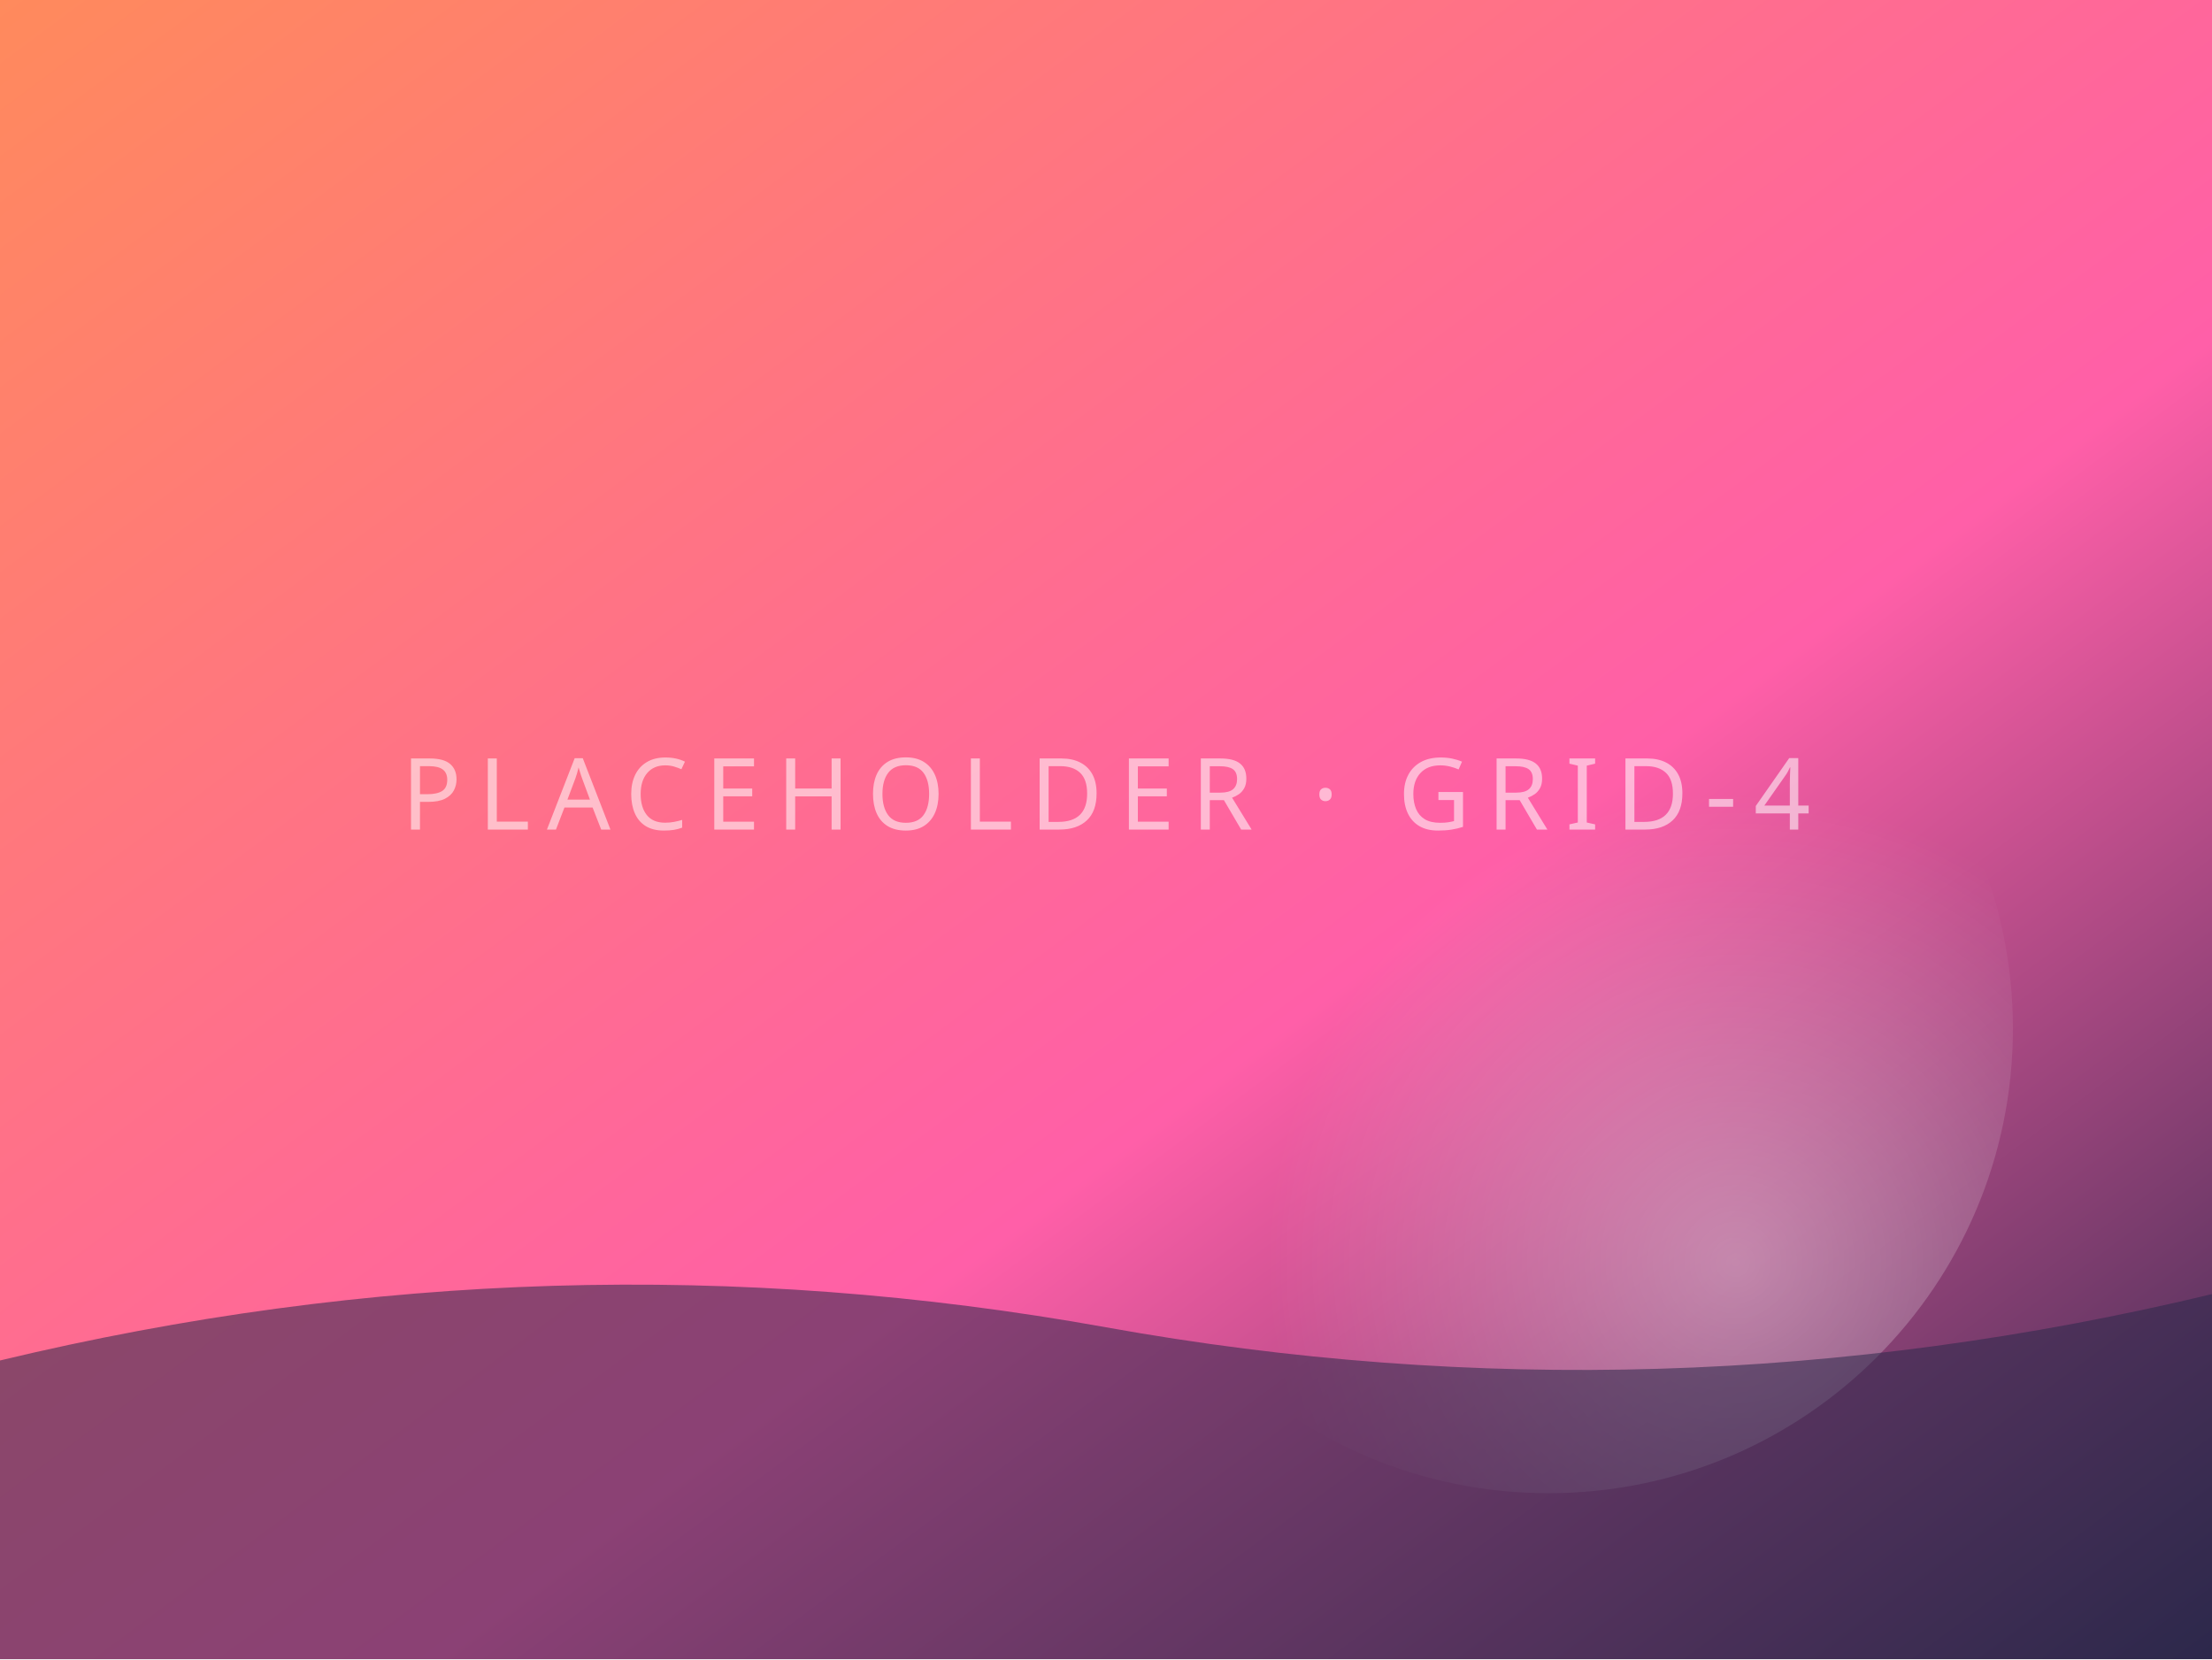
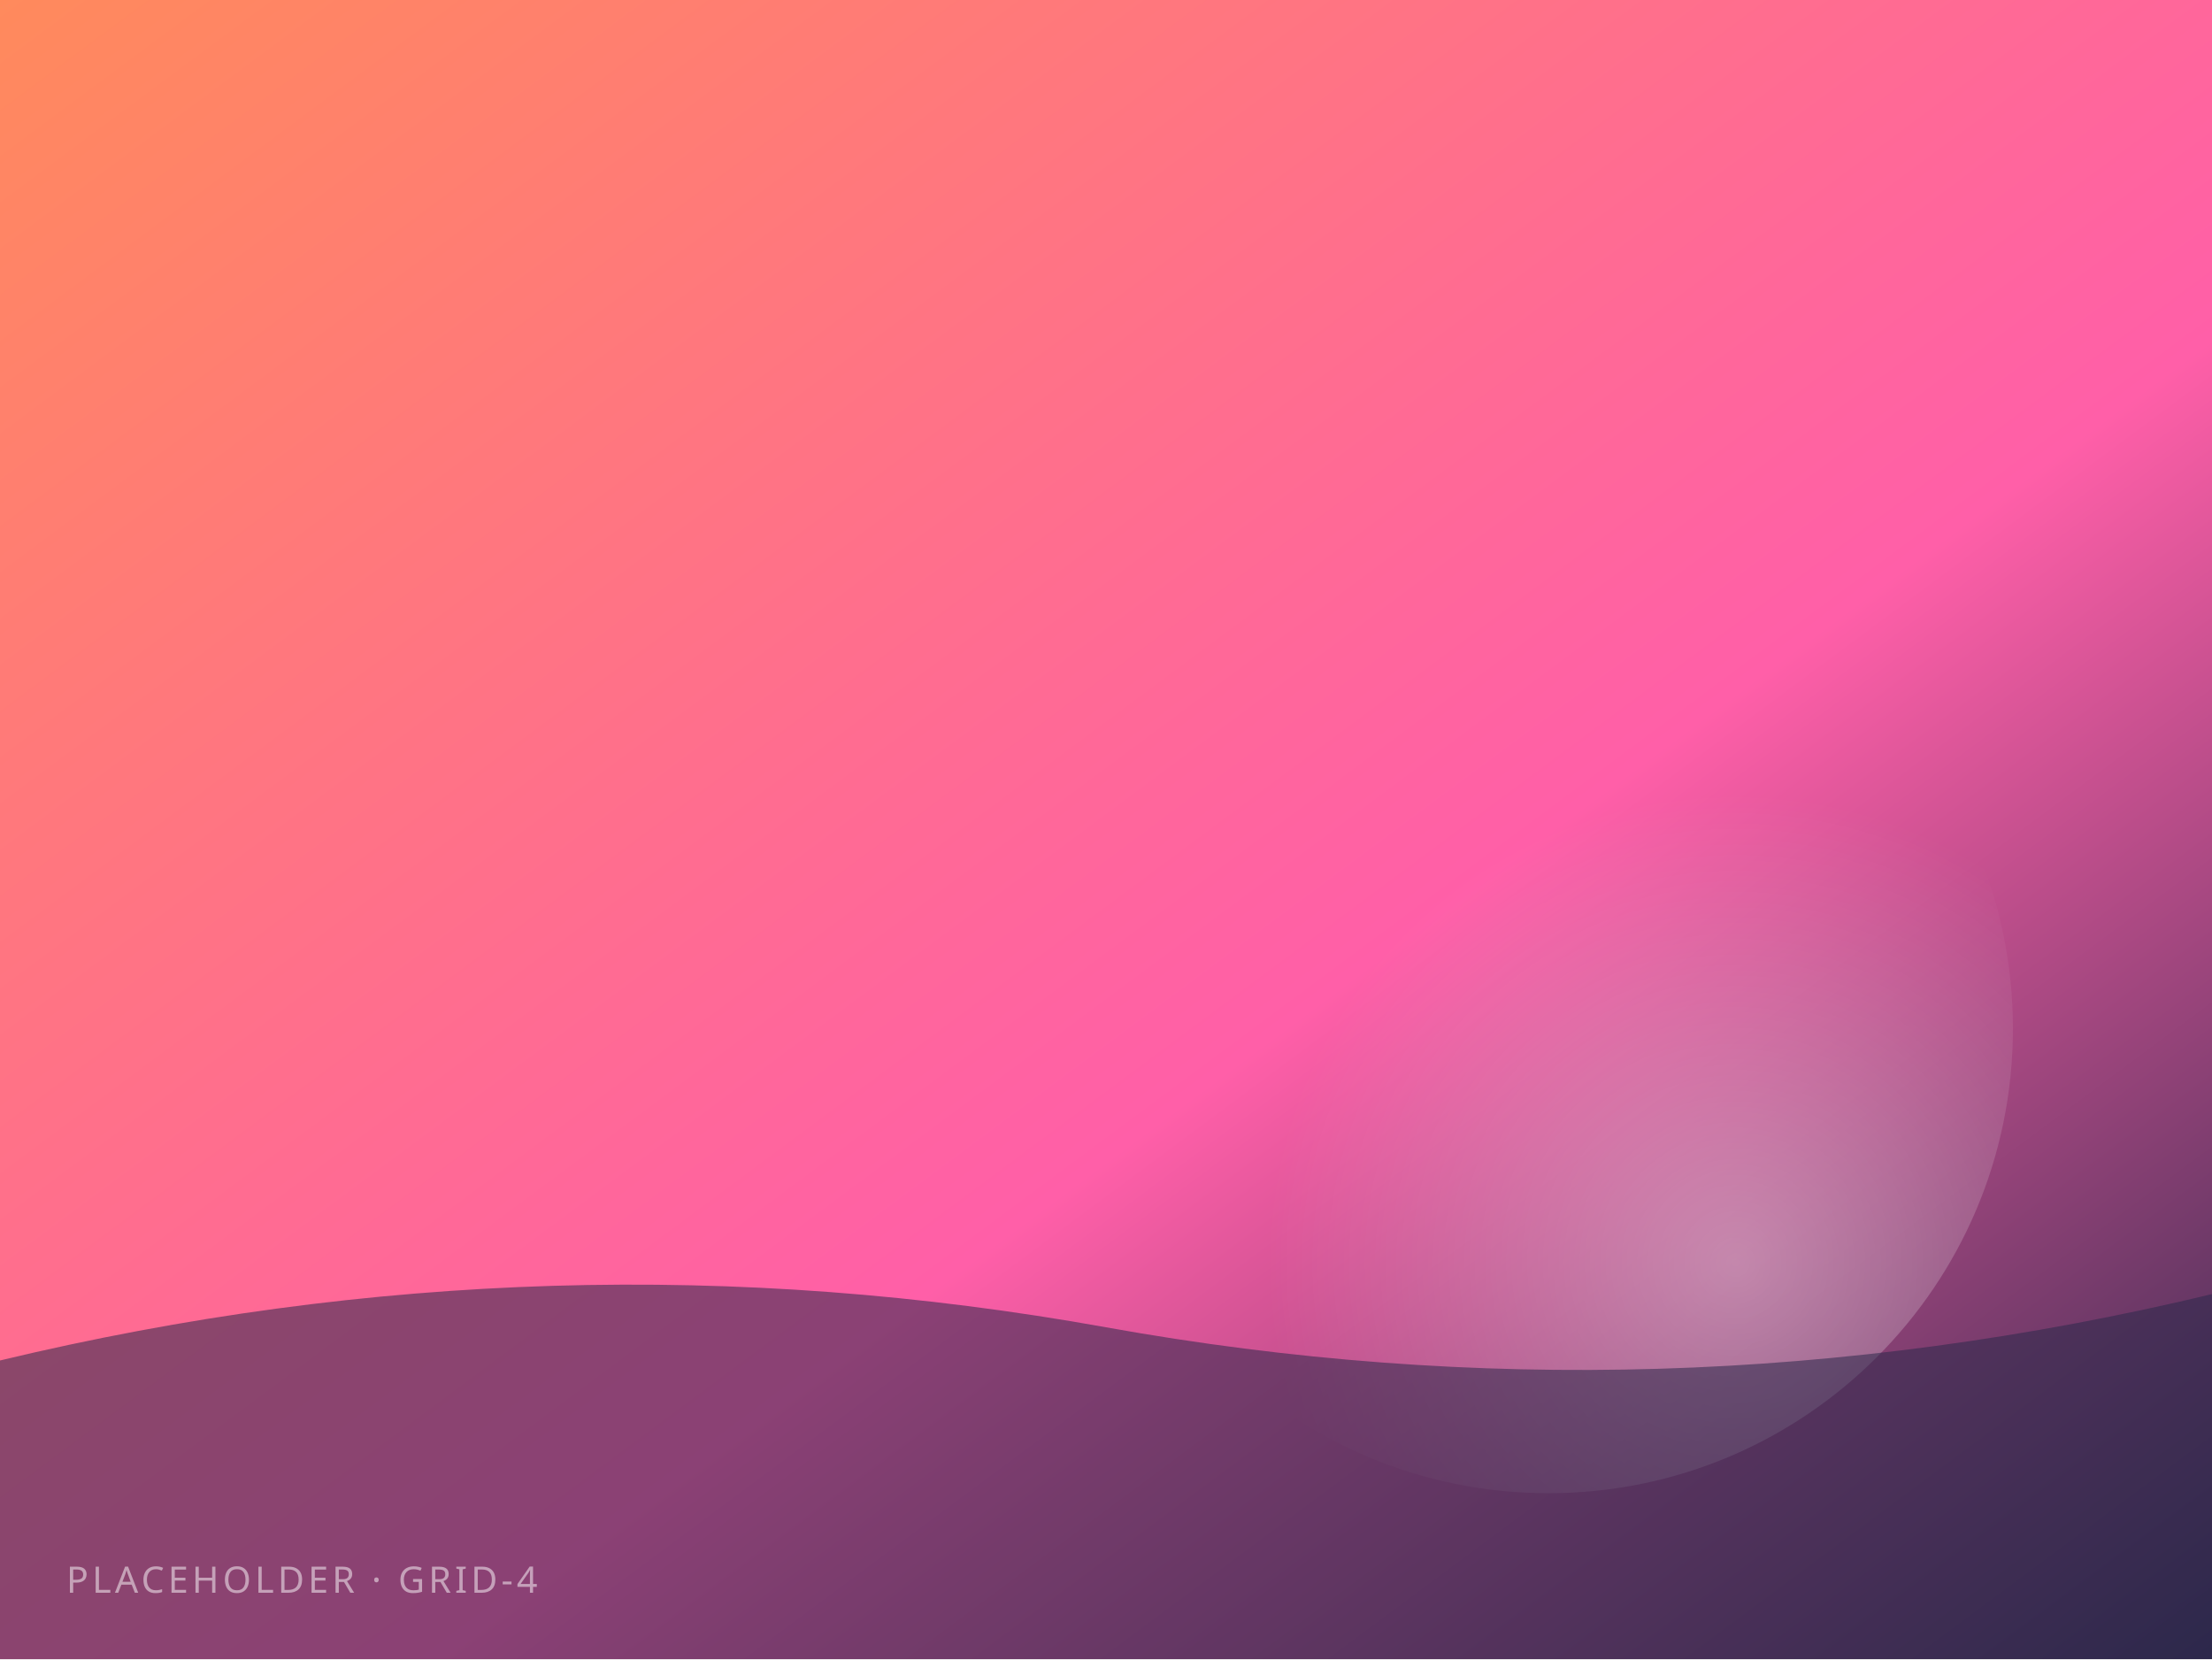
<svg xmlns="http://www.w3.org/2000/svg" width="1200" height="900" viewBox="0 0 1200 900">
  <defs>
    <linearGradient id="g" x1="0" y1="0" x2="1" y2="1">
      <stop offset="0" stop-color="#ff8a5c" />
      <stop offset=".6" stop-color="#ff5fa8" />
      <stop offset="1" stop-color="#2c284b" />
    </linearGradient>
    <radialGradient id="s" cx=".7" cy=".75" r=".5">
      <stop offset="0" stop-color="#fff" stop-opacity=".35" />
      <stop offset="1" stop-color="#fff" stop-opacity="0" />
    </radialGradient>
  </defs>
  <rect width="100%" height="100%" fill="url(#g)" />
  <circle cx="840" cy="558" r="252" fill="url(#s)" />
  <path d="M0 738 Q 300 666 600 720 T 1200 702 V 900 H 0 Z" fill="#2c284b" opacity=".55" />
-   <text x="50%" y="50%" fill="#fff" fill-opacity=".55" font-family="sans-serif" font-size="54" text-anchor="middle" letter-spacing="9">PLACEHOLDER · GRID-4</text>
+   <text x="36" y="864" fill="#fff" fill-opacity=".5" font-family="sans-serif" font-size="19.8" letter-spacing="2">PLACEHOLDER · GRID-4</text>
</svg>
